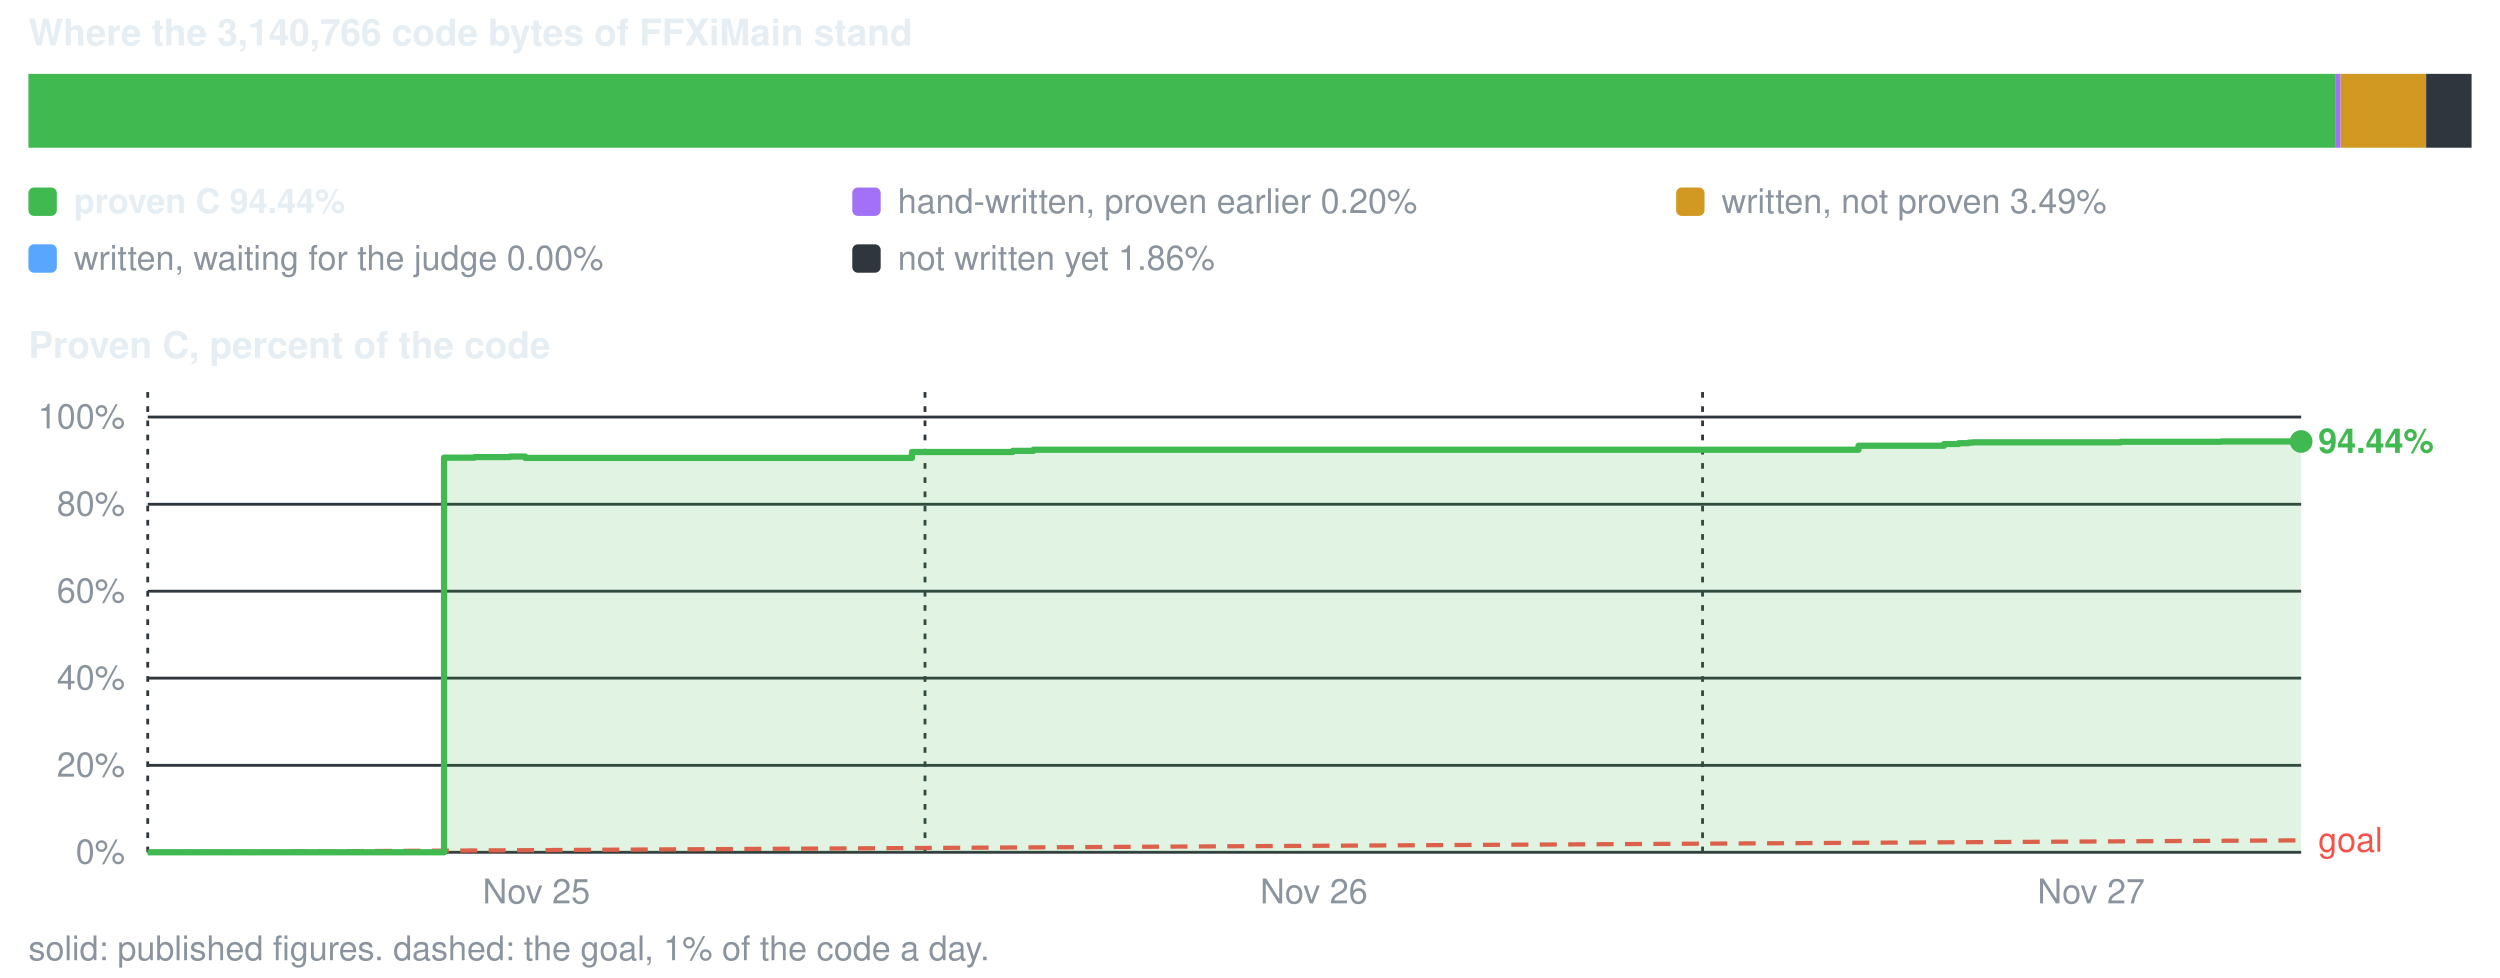
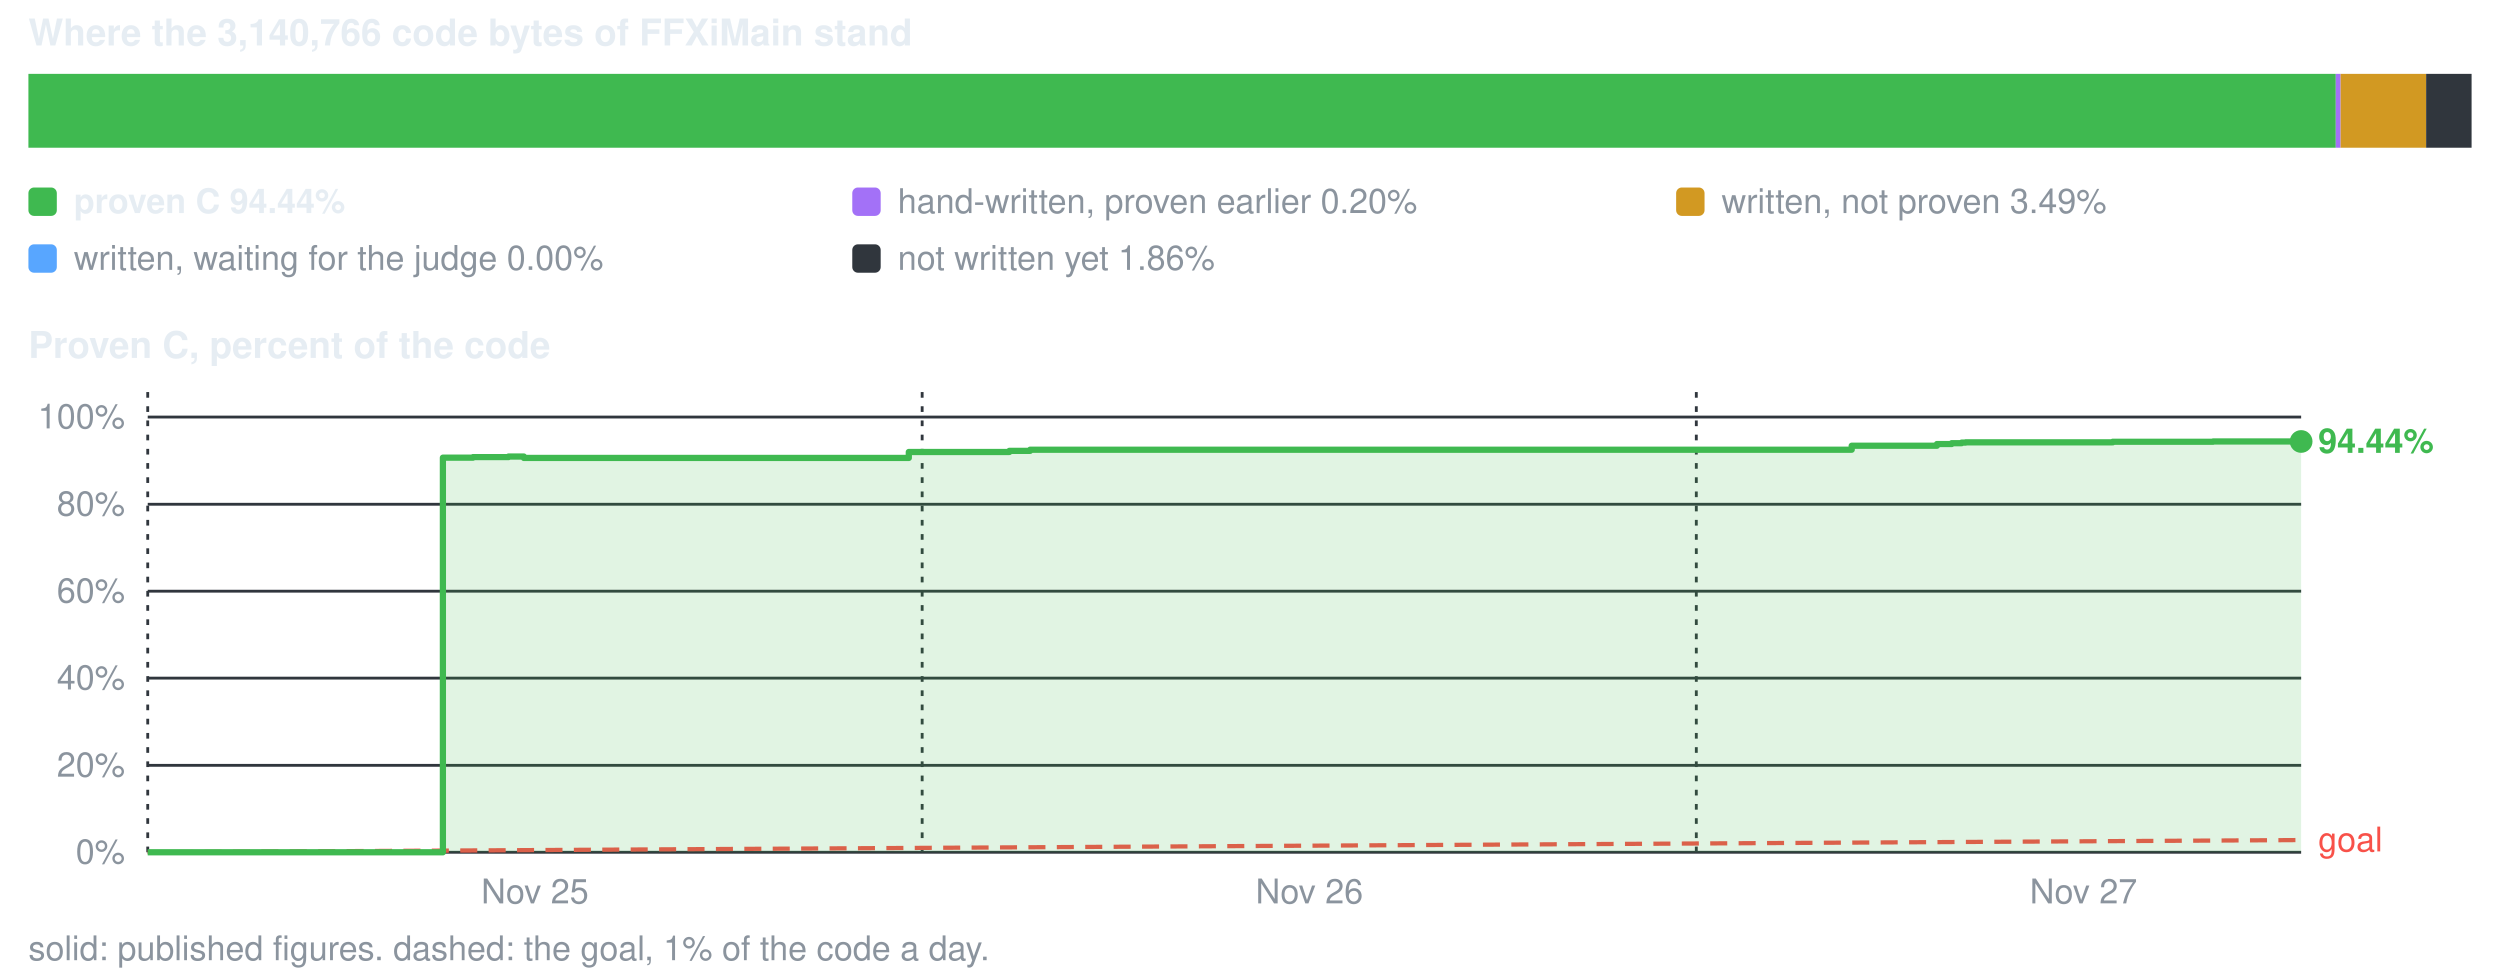
<svg xmlns="http://www.w3.org/2000/svg" viewBox="0 0 880 344" width="880" height="344" role="img" aria-label="conversion progress">
  <style>text{font-family:-apple-system,BlinkMacSystemFont,'Segoe UI',Helvetica,Arial,sans-serif;font-size:12px;fill:#8b949e}.s{fill:#e6edf3;font-weight:600}.b{font-size:13px}</style>
  <text x="10" y="16" class="s b">Where the 3,140,766 code bytes of FFXiMain stand</text>
  <rect x="10.0" y="26" width="812.2" height="26" fill="#3fb950" />
  <rect x="822.2" y="26" width="1.7" height="26" fill="#a371f7" />
  <rect x="823.9" y="26" width="30.1" height="26" fill="#d29922" />
  <rect x="854.0" y="26" width="16.0" height="26" fill="#30363d" />
  <rect x="10" y="66" width="10" height="10" rx="2" fill="#3fb950" />
  <text x="26" y="75" class="s">proven C 94.44%</text>
  <rect x="300" y="66" width="10" height="10" rx="2" fill="#a371f7" />
  <text x="316" y="75">hand-written, proven earlier 0.20%</text>
  <rect x="590" y="66" width="10" height="10" rx="2" fill="#d29922" />
  <text x="606" y="75">written, not proven 3.49%</text>
  <rect x="10" y="86" width="10" height="10" rx="2" fill="#58a6ff" />
  <text x="26" y="95">written, waiting for the judge 0.00%</text>
  <rect x="300" y="86" width="10" height="10" rx="2" fill="#30363d" />
  <text x="316" y="95">not written yet 1.86%</text>
  <text x="10" y="126" class="s b">Proven C, percent of the code</text>
  <line x1="52" y1="300.0" x2="810" y2="300.0" stroke="#30363d" stroke-width="1" />
  <text x="44" y="304.0" text-anchor="end">0%</text>
  <line x1="52" y1="269.4" x2="810" y2="269.4" stroke="#30363d" stroke-width="1" />
  <text x="44" y="273.4" text-anchor="end">20%</text>
  <line x1="52" y1="238.7" x2="810" y2="238.7" stroke="#30363d" stroke-width="1" />
  <text x="44" y="242.7" text-anchor="end">40%</text>
  <line x1="52" y1="208.1" x2="810" y2="208.1" stroke="#30363d" stroke-width="1" />
  <text x="44" y="212.1" text-anchor="end">60%</text>
  <line x1="52" y1="177.5" x2="810" y2="177.5" stroke="#30363d" stroke-width="1" />
  <text x="44" y="181.5" text-anchor="end">80%</text>
  <line x1="52" y1="146.8" x2="810" y2="146.8" stroke="#30363d" stroke-width="1" />
  <text x="44" y="150.8" text-anchor="end">100%</text>
  <line x1="52.0" y1="138" x2="52.0" y2="300" stroke="#30363d" stroke-width="1" stroke-dasharray="2 3" />
-   <text x="188.8" y="318" text-anchor="middle">Nov 25</text>
-   <line x1="325.6" y1="138" x2="325.6" y2="300" stroke="#30363d" stroke-width="1" stroke-dasharray="2 3" />
-   <text x="462.5" y="318" text-anchor="middle">Nov 26</text>
-   <line x1="599.3" y1="138" x2="599.3" y2="300" stroke="#30363d" stroke-width="1" stroke-dasharray="2 3" />
-   <text x="736.1" y="318" text-anchor="middle">Nov 27</text>
-   <line x1="52.0" y1="300.0" x2="810.0" y2="295.8" stroke="#f85149" stroke-width="1.5" stroke-dasharray="6 4" />
-   <text x="816.0" y="299.8" style="fill:#f85149">goal</text>
-   <path d="M52.0 300.0 H156.3 V161.1 H167.0 V160.9 H171.6 V160.9 H173.8 V160.9 H179.5 V160.7 H182.7 V160.7 H184.9 V161.2 H321.0 V159.1 H356.5 V158.7 H363.8 V158.3 H366.0 V158.3 H367.9 V158.3 H371.1 V158.3 H381.3 V158.3 H402.9 V158.3 H654.2 V156.9 H684.3 V156.3 H689.5 V156.0 H693.0 V155.8 H694.4 V155.7 H695.4 V155.7 H696.1 V155.7 H696.6 V155.7 H699.2 V155.7 H699.8 V155.7 H746.5 V155.5 H747.1 V155.5 H747.2 V155.5 H748.4 V155.5 H748.5 V155.5 H755.2 V155.5 H781.9 V155.4 H783.3 V155.4 H810.0 V155.4 V300.0 H52.0 Z" fill="#3fb950" fill-opacity="0.16" />
-   <path d="M52.0 300.0 H156.3 V161.1 H167.0 V160.9 H171.6 V160.9 H173.8 V160.9 H179.5 V160.7 H182.7 V160.7 H184.9 V161.2 H321.0 V159.1 H356.5 V158.7 H363.8 V158.3 H366.0 V158.3 H367.9 V158.3 H371.1 V158.3 H381.3 V158.3 H402.9 V158.3 H654.2 V156.9 H684.3 V156.3 H689.5 V156.0 H693.0 V155.8 H694.4 V155.7 H695.4 V155.7 H696.1 V155.7 H696.6 V155.7 H699.2 V155.7 H699.8 V155.7 H746.5 V155.5 H747.1 V155.5 H747.2 V155.5 H748.4 V155.5 H748.5 V155.5 H755.2 V155.5 H781.9 V155.4 H783.3 V155.4 H810.0 V155.4" fill="none" stroke="#3fb950" stroke-width="2.2" stroke-linejoin="round" />
+   <text x="188.3" y="318" text-anchor="middle">Nov 25</text>
+   <line x1="324.6" y1="138" x2="324.6" y2="300" stroke="#30363d" stroke-width="1" stroke-dasharray="2 3" />
+   <text x="460.9" y="318" text-anchor="middle">Nov 26</text>
+   <line x1="597.1" y1="138" x2="597.1" y2="300" stroke="#30363d" stroke-width="1" stroke-dasharray="2 3" />
+   <text x="733.4" y="318" text-anchor="middle">Nov 27</text>
+   <line x1="52.0" y1="300.0" x2="810.0" y2="295.7" stroke="#f85149" stroke-width="1.5" stroke-dasharray="6 4" />
+   <text x="816.0" y="299.7" style="fill:#f85149">goal</text>
+   <path d="M52.0 300.0 H155.9 V161.1 H166.5 V160.9 H171.1 V160.9 H173.3 V160.9 H179.0 V160.7 H182.1 V160.7 H184.4 V161.2 H319.9 V159.1 H355.3 V158.7 H362.6 V158.3 H364.8 V158.3 H366.6 V158.3 H369.8 V158.3 H380.0 V158.3 H401.5 V158.3 H651.8 V156.9 H681.8 V156.3 H687.0 V156.0 H690.5 V155.8 H691.9 V155.7 H692.9 V155.7 H693.6 V155.7 H694.0 V155.7 H696.6 V155.7 H697.3 V155.7 H743.7 V155.5 H744.3 V155.5 H744.4 V155.5 H745.7 V155.5 H745.8 V155.5 H752.4 V155.5 H779.0 V155.4 H780.5 V155.4 H807.1 V155.4 H810.0 V155.4 V300.0 H52.0 Z" fill="#3fb950" fill-opacity="0.16" />
+   <path d="M52.0 300.0 H155.9 V161.1 H166.5 V160.9 H171.1 V160.9 H173.3 V160.9 H179.0 V160.7 H182.1 V160.7 H184.4 V161.2 H319.9 V159.1 H355.3 V158.7 H362.6 V158.3 H364.8 V158.3 H366.6 V158.3 H369.8 V158.3 H380.0 V158.3 H401.5 V158.3 H651.8 V156.9 H681.8 V156.3 H687.0 V156.0 H690.5 V155.8 H691.9 V155.7 H692.9 V155.7 H693.6 V155.7 H694.0 V155.7 H696.6 V155.7 H697.3 V155.7 H743.7 V155.5 H744.3 V155.5 H744.4 V155.5 H745.7 V155.5 H745.8 V155.5 H752.4 V155.5 H779.0 V155.4 H780.5 V155.4 H807.1 V155.4 H810.0 V155.4" fill="none" stroke="#3fb950" stroke-width="2.2" stroke-linejoin="round" />
  <circle cx="810.0" cy="155.4" r="4" fill="#3fb950" />
  <text x="816.0" y="159.4" class="s" style="fill:#3fb950">94.44%</text>
  <text x="10" y="338">solid: published figures. dashed: the goal, 1% of the code a day.</text>
</svg>
